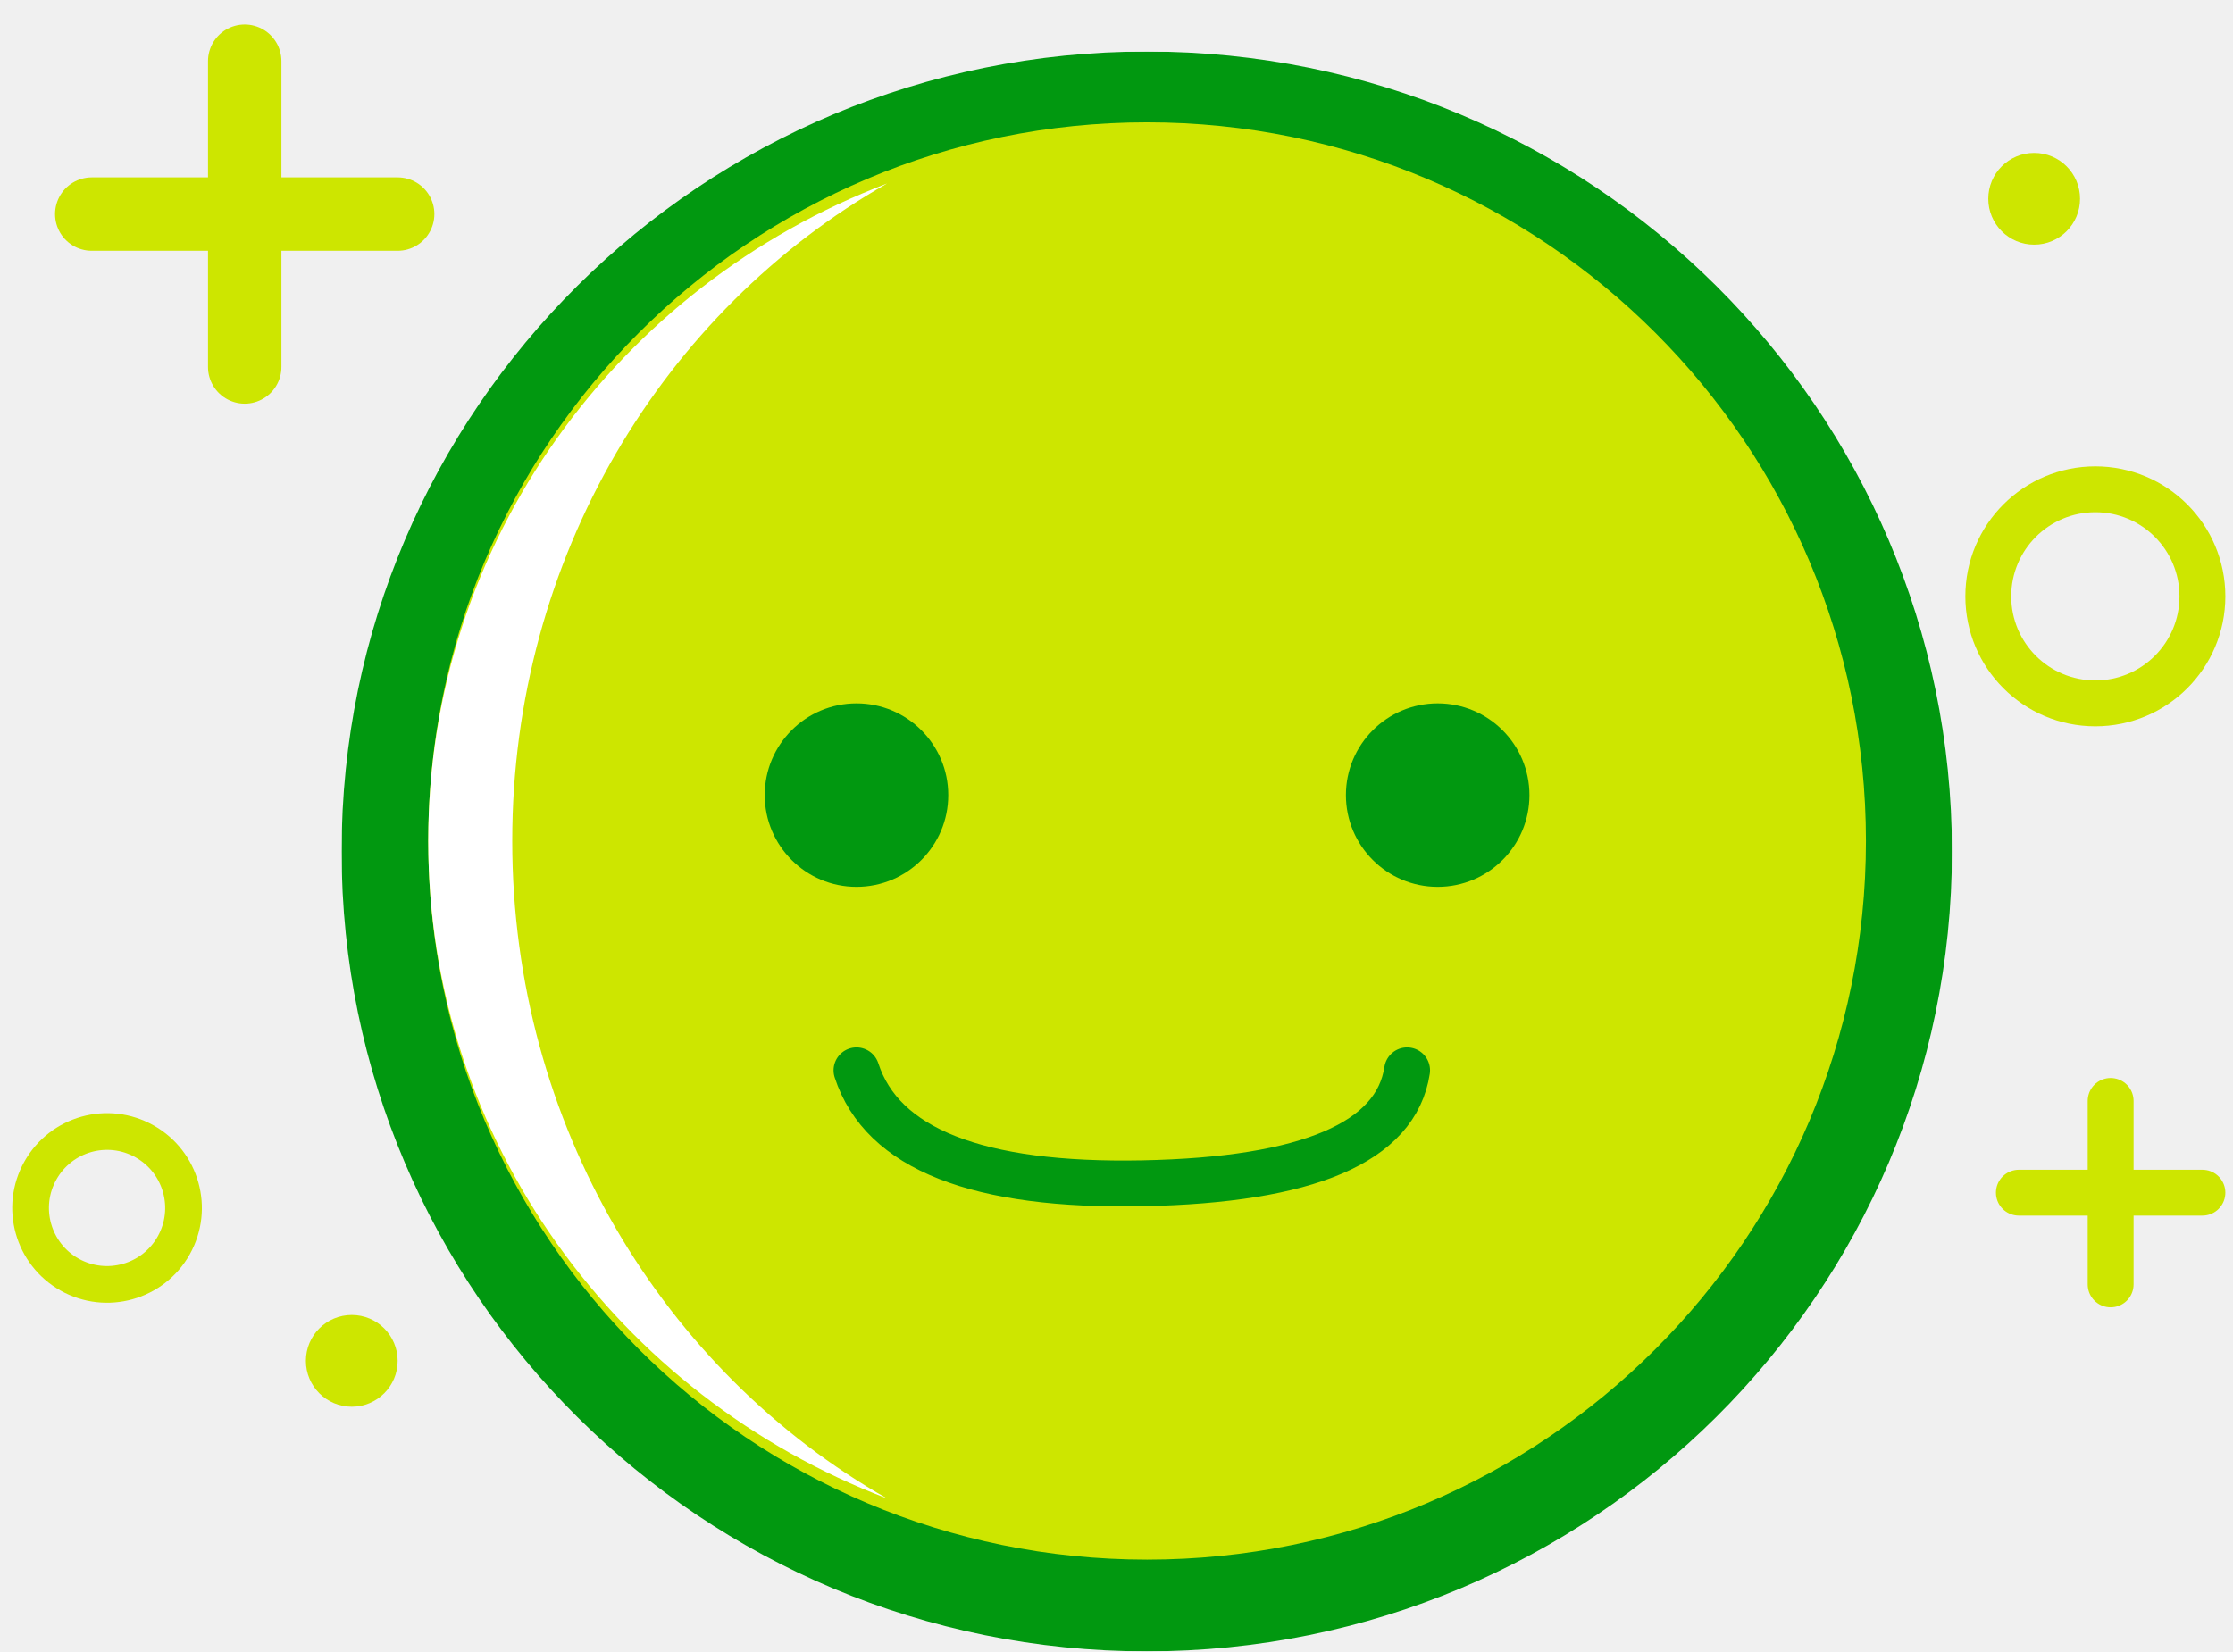
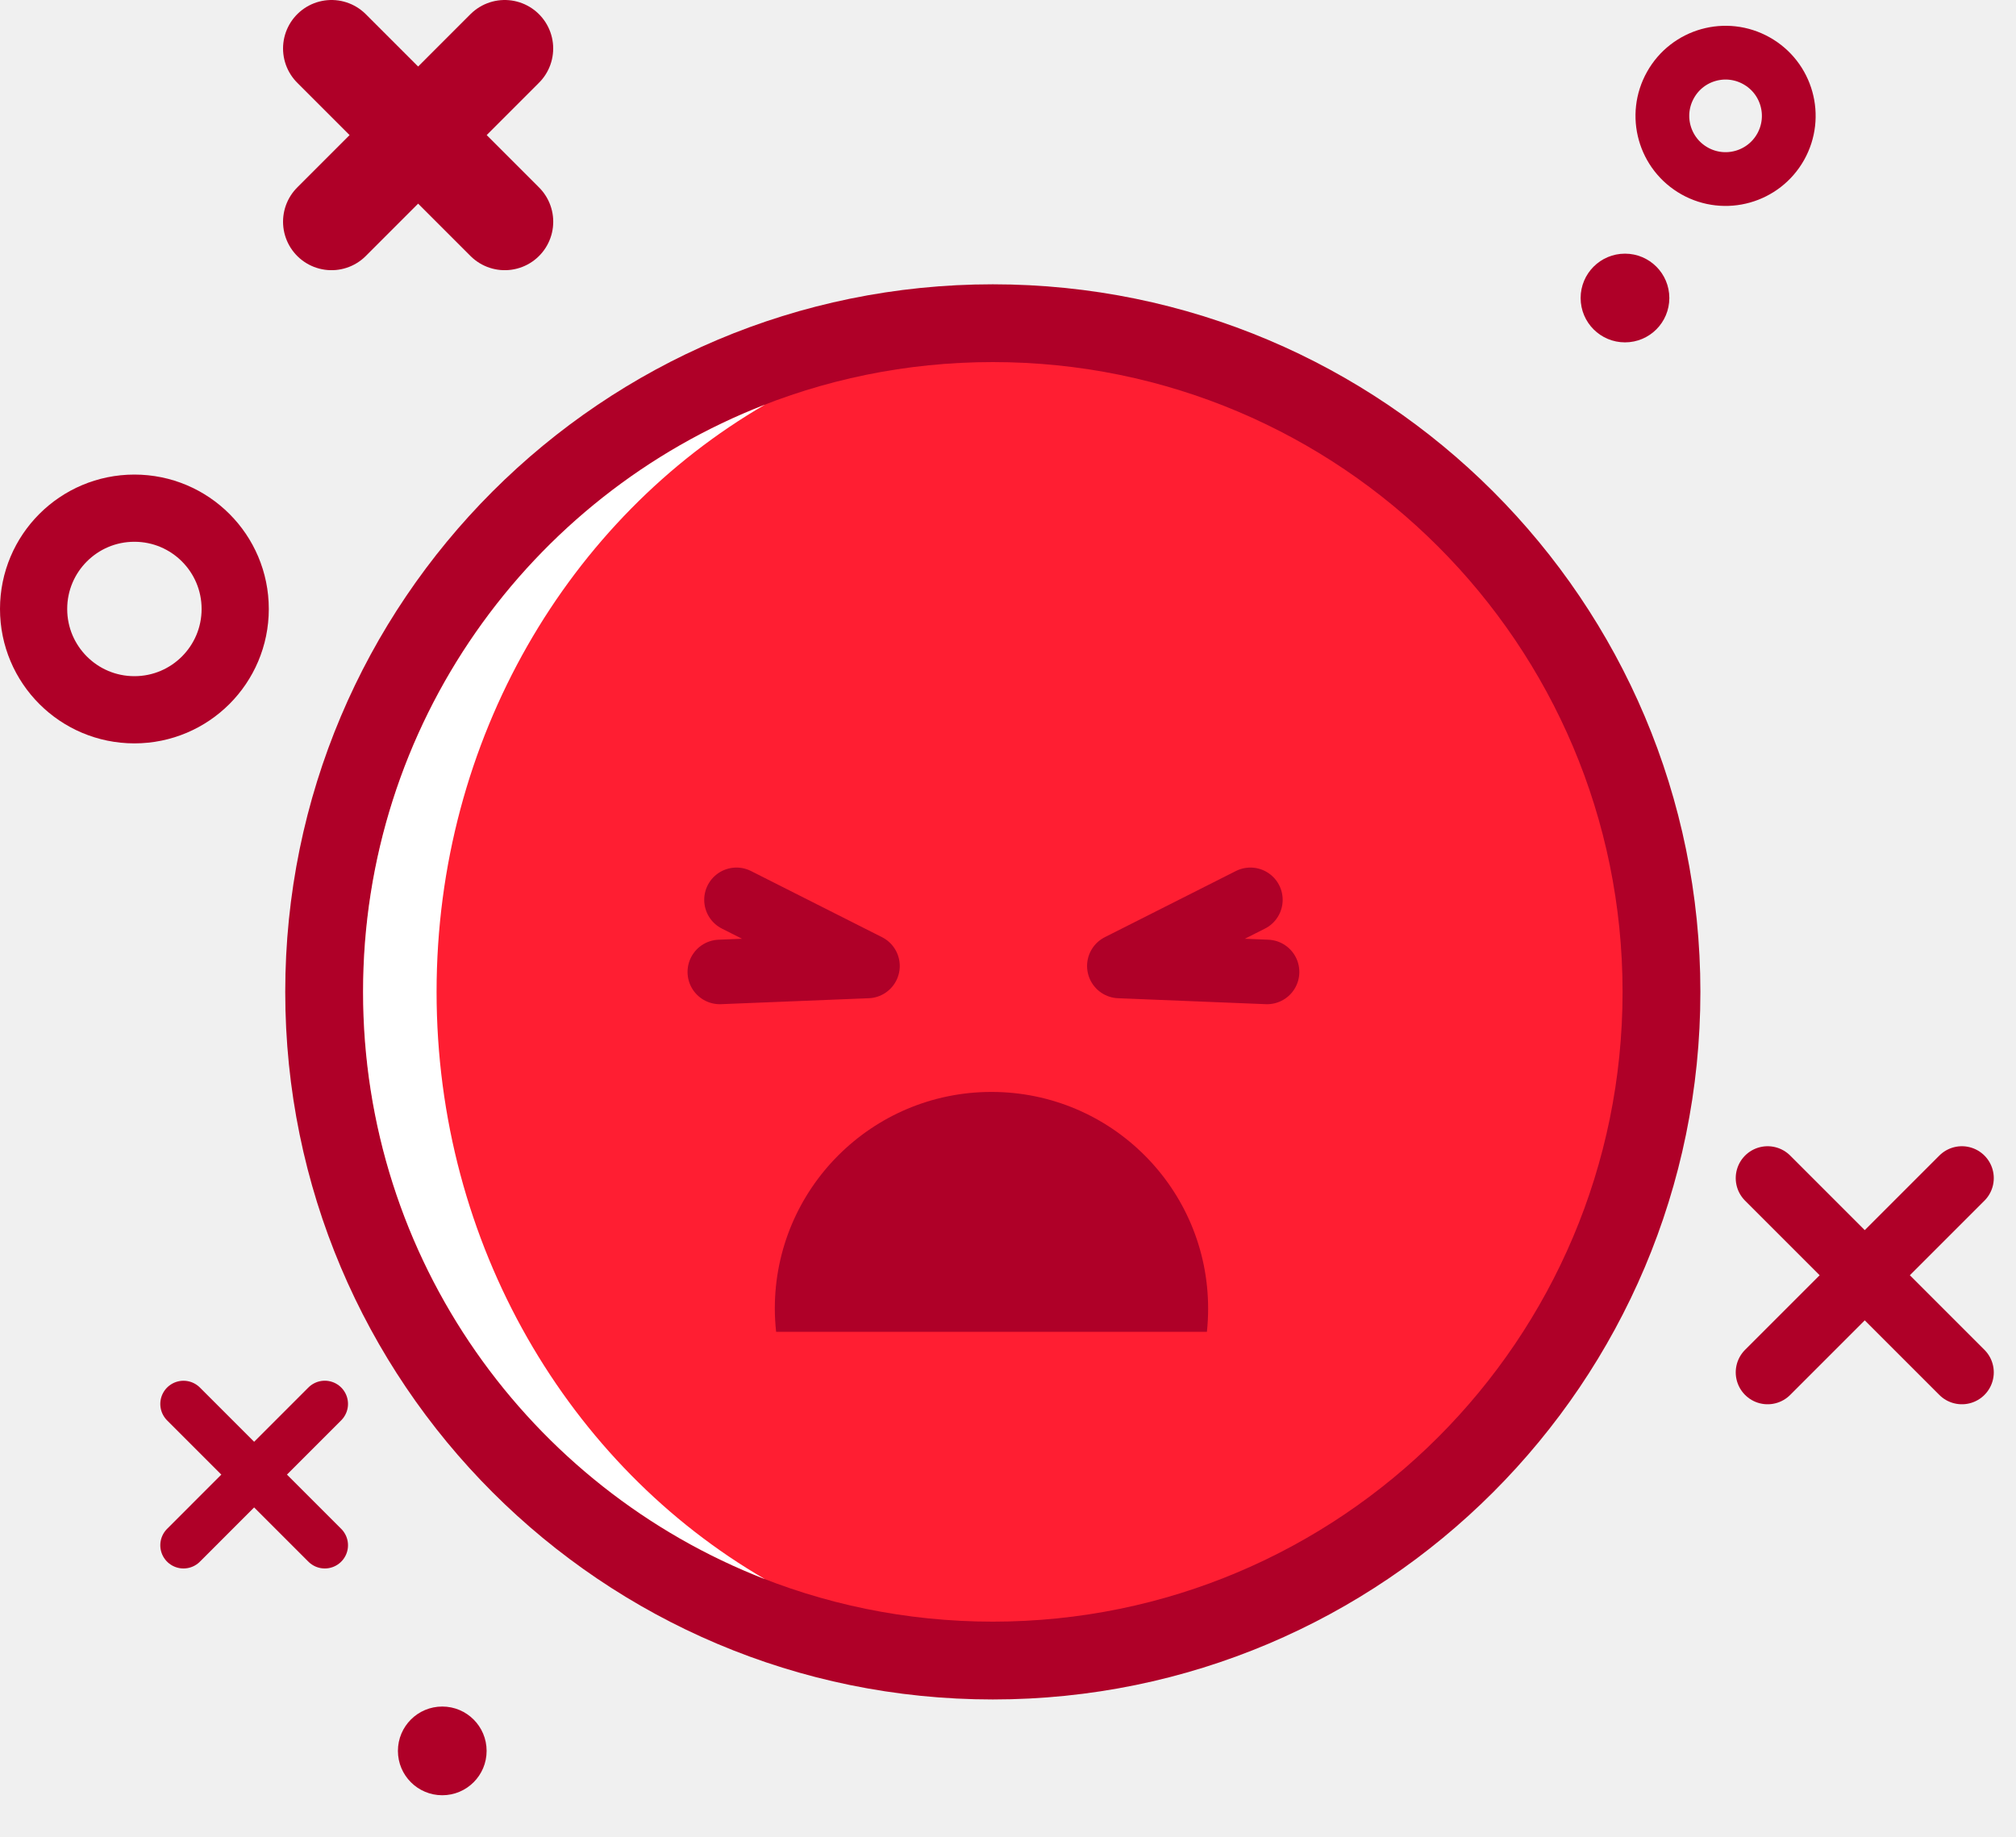
- <svg xmlns="http://www.w3.org/2000/svg" xmlns:xlink="http://www.w3.org/1999/xlink" width="73px" height="54px" viewBox="0 0 73 54" version="1.1">
-   <defs>
-     <polygon id="path-1" points="0.167 0.684 52.812 0.684 52.812 53 0.167 53" />
-   </defs>
+ <svg xmlns="http://www.w3.org/2000/svg" width="45px" height="41px" viewBox="0 0 45 41" version="1.1">
  <g id="Page-1" stroke="none" stroke-width="1" fill="none" fill-rule="evenodd">
-     <g id="Legend" transform="translate(-75, -384)">
-       <g id="Group-30-Copy-2" transform="translate(76, 385)">
-         <g id="Group-3" transform="translate(10, 0)">
-           <mask id="mask-2" fill="white">
-             <use xlink:href="#path-1" />
-           </mask>
-           <g id="Clip-2" />
-           <path d="M52.812,26.841 C52.812,41.289 41.029,53 26.491,53 C11.952,53 0.167,41.289 0.167,26.841 C0.167,12.394 11.952,0.684 26.491,0.684 C41.029,0.684 52.812,12.394 52.812,26.841" id="Fill-1" fill="#019810" mask="url(#mask-2)" />
+     <g id="Scores-for-Relationships---Good" transform="translate(-24, -649)">
+       <g id="Details" transform="translate(23, 310)">
+         <g id="Group-33" transform="translate(1, 340)">
+           <path d="M37.955,21.14 C37.955,29.863 30.884,36.934 22.161,36.934 C13.438,36.934 6.367,29.863 6.367,21.14 C6.367,12.416 13.438,5.346 22.161,5.346 C30.884,5.346 37.955,12.416 37.955,21.14" id="Fill-1" fill="#AF0028" />
+           <path d="M36.218,21.14 C36.218,28.904 29.925,35.197 22.161,35.197 C14.398,35.197 8.105,28.904 8.105,21.14 C8.105,13.377 14.398,7.082 22.161,7.082 C29.925,7.082 36.218,13.377 36.218,21.14" id="Fill-3" fill="#FF1E32" />
+           <path d="M26.94,28.727 C26.958,28.557 26.967,28.384 26.967,28.209 C26.967,25.538 24.803,23.373 22.131,23.373 C19.461,23.373 17.295,25.538 17.295,28.209 C17.295,28.384 17.306,28.557 17.324,28.727 L26.94,28.727 Z" id="Fill-5" fill="#AF0028" />
+           <path d="M9.745,21.14 C9.745,15.485 12.708,10.565 17.074,8.033 C11.825,10.07 8.104,15.171 8.104,21.14 C8.104,27.11 11.825,32.209 17.074,34.248 C12.708,31.715 9.745,26.794 9.745,21.14" id="Fill-7" fill="#FFFFFF" />
+           <path d="M5.25,12.593 C5.25,13.836 4.243,14.843 3,14.843 C1.757,14.843 0.75,13.836 0.75,12.593 C0.75,11.35 1.757,10.343 3,10.343 C4.243,10.343 5.25,11.35 5.25,12.593 Z" id="Stroke-9" stroke="#AF0028" stroke-width="1.5" />
+           <path d="M37.262,5.652 C37.262,6.199 36.819,6.642 36.272,6.642 C35.725,6.642 35.282,6.199 35.282,5.652 C35.282,5.105 35.725,4.662 36.272,4.662 C36.819,4.662 37.262,5.105 37.262,5.652" id="Fill-11" fill="#AF0028" />
+           <path d="M10.862,38.082 C10.862,38.629 10.419,39.072 9.872,39.072 C9.325,39.072 8.882,38.629 8.882,38.082 C8.882,37.535 9.325,37.092 9.872,37.092 C10.419,37.092 10.862,37.535 10.862,38.082" id="Fill-13" fill="#AF0028" />
+           <path d="M39.747,2.277 C39.365,2.956 38.506,3.197 37.827,2.816 C37.147,2.434 36.906,1.575 37.288,0.896 C37.669,0.216 38.529,-0.025 39.208,0.357 C39.888,0.738 40.128,1.598 39.747,2.277 Z" id="Stroke-15" stroke="#AF0028" stroke-width="1.2" />
+           <path d="M7.4,0.082 L11.267,3.949" id="Stroke-17" stroke="#AF0028" stroke-width="2.164" stroke-linecap="round" stroke-linejoin="round" />
+           <path d="M7.4,3.949 L11.266,0.082" id="Stroke-19" stroke="#AF0028" stroke-width="2.164" stroke-linecap="round" stroke-linejoin="round" />
+           <path d="M39.456,25.297 L43.792,29.633" id="Stroke-21" stroke="#AF0028" stroke-width="1.424" stroke-linecap="round" stroke-linejoin="round" />
+           <path d="M39.456,29.633 L43.792,25.297" id="Stroke-23" stroke="#AF0028" stroke-width="1.424" stroke-linecap="round" stroke-linejoin="round" />
+           <path d="M4.096,30.338 L7.25,33.492" id="Stroke-25" stroke="#AF0028" stroke-width="1.036" stroke-linecap="round" stroke-linejoin="round" />
+           <path d="M4.096,33.492 L7.25,30.337" id="Stroke-27" stroke="#AF0028" stroke-width="1.036" stroke-linecap="round" stroke-linejoin="round" />
+           <polyline id="Stroke-29" stroke="#AF0028" stroke-width="1.44" stroke-linecap="round" stroke-linejoin="round" points="27.911 19.085 24.985 20.562 28.283 20.695" />
+           <polyline id="Stroke-31" stroke="#AF0028" stroke-width="1.44" stroke-linecap="round" stroke-linejoin="round" points="16.439 19.085 19.364 20.562 16.067 20.695" />
        </g>
-         <path d="M60,26.5 C60,39.48 49.478,50 36.5,50 C23.522,50 13,39.48 13,26.5 C13,13.522 23.522,3 36.5,3 C49.478,3 60,13.522 60,26.5" id="Fill-4" fill="#CDE600" />
-         <path d="M15.746,26.499 C15.746,17.223 20.698,9.153 28,5 C19.223,8.343 13,16.708 13,26.499 C13,36.292 19.223,44.655 28,48 C20.698,43.847 15.746,35.775 15.746,26.499" id="Fill-6" fill="#FFFFFF" />
-         <path d="M71,18.5 C71,20.434 69.434,22 67.5,22 C65.566,22 64,20.434 64,18.5 C64,16.566 65.566,15 67.5,15 C69.434,15 71,16.566 71,18.5 Z" id="Stroke-8" stroke="#CDE600" stroke-width="1.5" />
-         <path d="M67,5.5 C67,6.329 66.329,7 65.5,7 C64.671,7 64,6.329 64,5.5 C64,4.671 64.671,4 65.5,4 C66.329,4 67,4.671 67,5.5" id="Fill-10" fill="#CDE600" />
-         <path d="M12,43.5 C12,44.327 11.329,45 10.5,45 C9.671,45 9,44.327 9,43.5 C9,42.671 9.671,42 10.5,42 C11.329,42 12,42.671 12,43.5" id="Fill-12" fill="#CDE600" />
-         <path d="M4.68,39.724 C4.004,40.928 2.48,41.355 1.276,40.68 C0.072,40.003 -0.355,38.478 0.32,37.277 C0.996,36.072 2.52,35.644 3.724,36.321 C4.928,36.997 5.355,38.521 4.68,39.724 Z" id="Stroke-14" stroke="#CDE600" stroke-width="1.2" />
-         <path d="M27,34 C27.834,36.569 30.954,37.8 36.358,37.693 C41.763,37.586 44.643,36.355 45,34" id="Stroke-16" stroke="#019810" stroke-width="1.5" stroke-linecap="round" />
-         <path d="M30,25 C30,26.657 28.657,28 27.001,28 C25.345,28 24,26.657 24,25 C24,23.343 25.345,22 27.001,22 C28.657,22 30,23.343 30,25" id="Fill-18" fill="#019810" />
-         <path d="M49,25 C49,26.657 47.657,28 46,28 C44.343,28 43,26.657 43,25 C43,23.343 44.343,22 46,22 C47.657,22 49,23.343 49,25" id="Fill-20" fill="#019810" />
-         <path d="M65,38 L71,38" id="Stroke-22" stroke="#CDE600" stroke-width="1.5" stroke-linecap="round" stroke-linejoin="round" />
-         <path d="M68,41 L68,35" id="Stroke-24" stroke="#CDE600" stroke-width="1.5" stroke-linecap="round" stroke-linejoin="round" />
-         <path d="M2,6 L12,6" id="Stroke-26" stroke="#CDE600" stroke-width="2.4" stroke-linecap="round" stroke-linejoin="round" />
-         <path d="M7,11 L7,1" id="Stroke-28" stroke="#CDE600" stroke-width="2.4" stroke-linecap="round" stroke-linejoin="round" />
      </g>
    </g>
  </g>
</svg>
